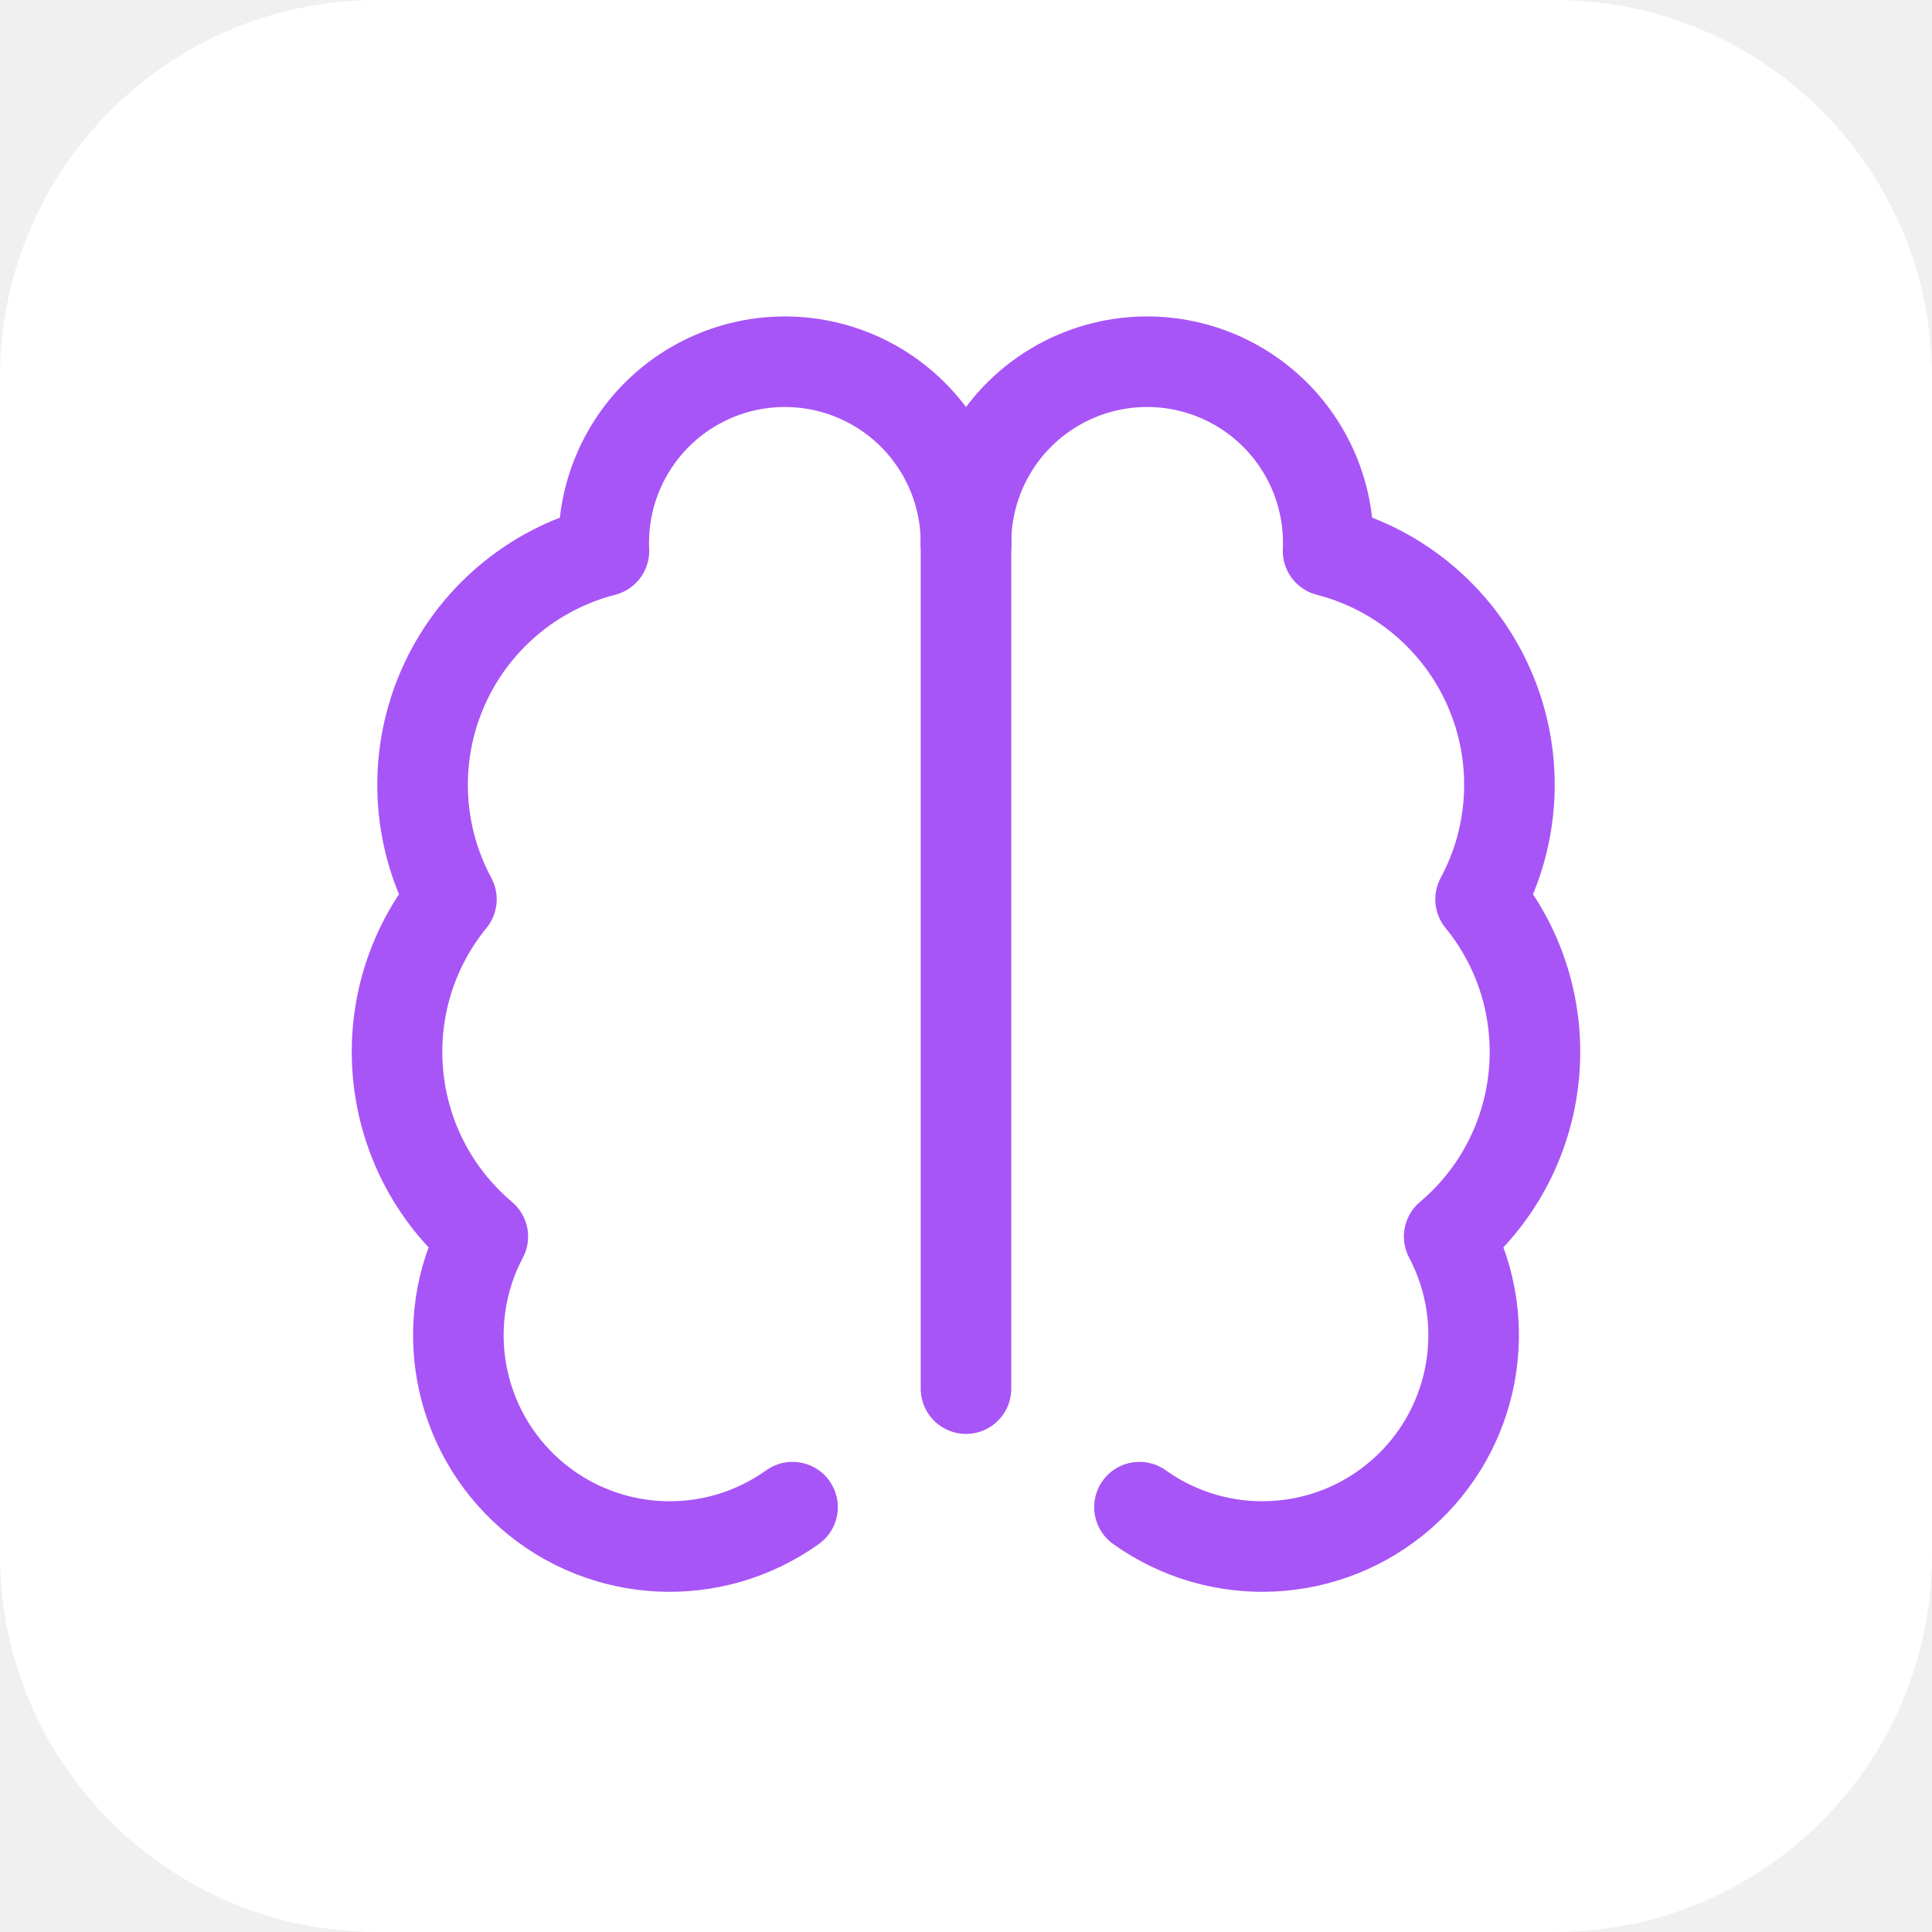
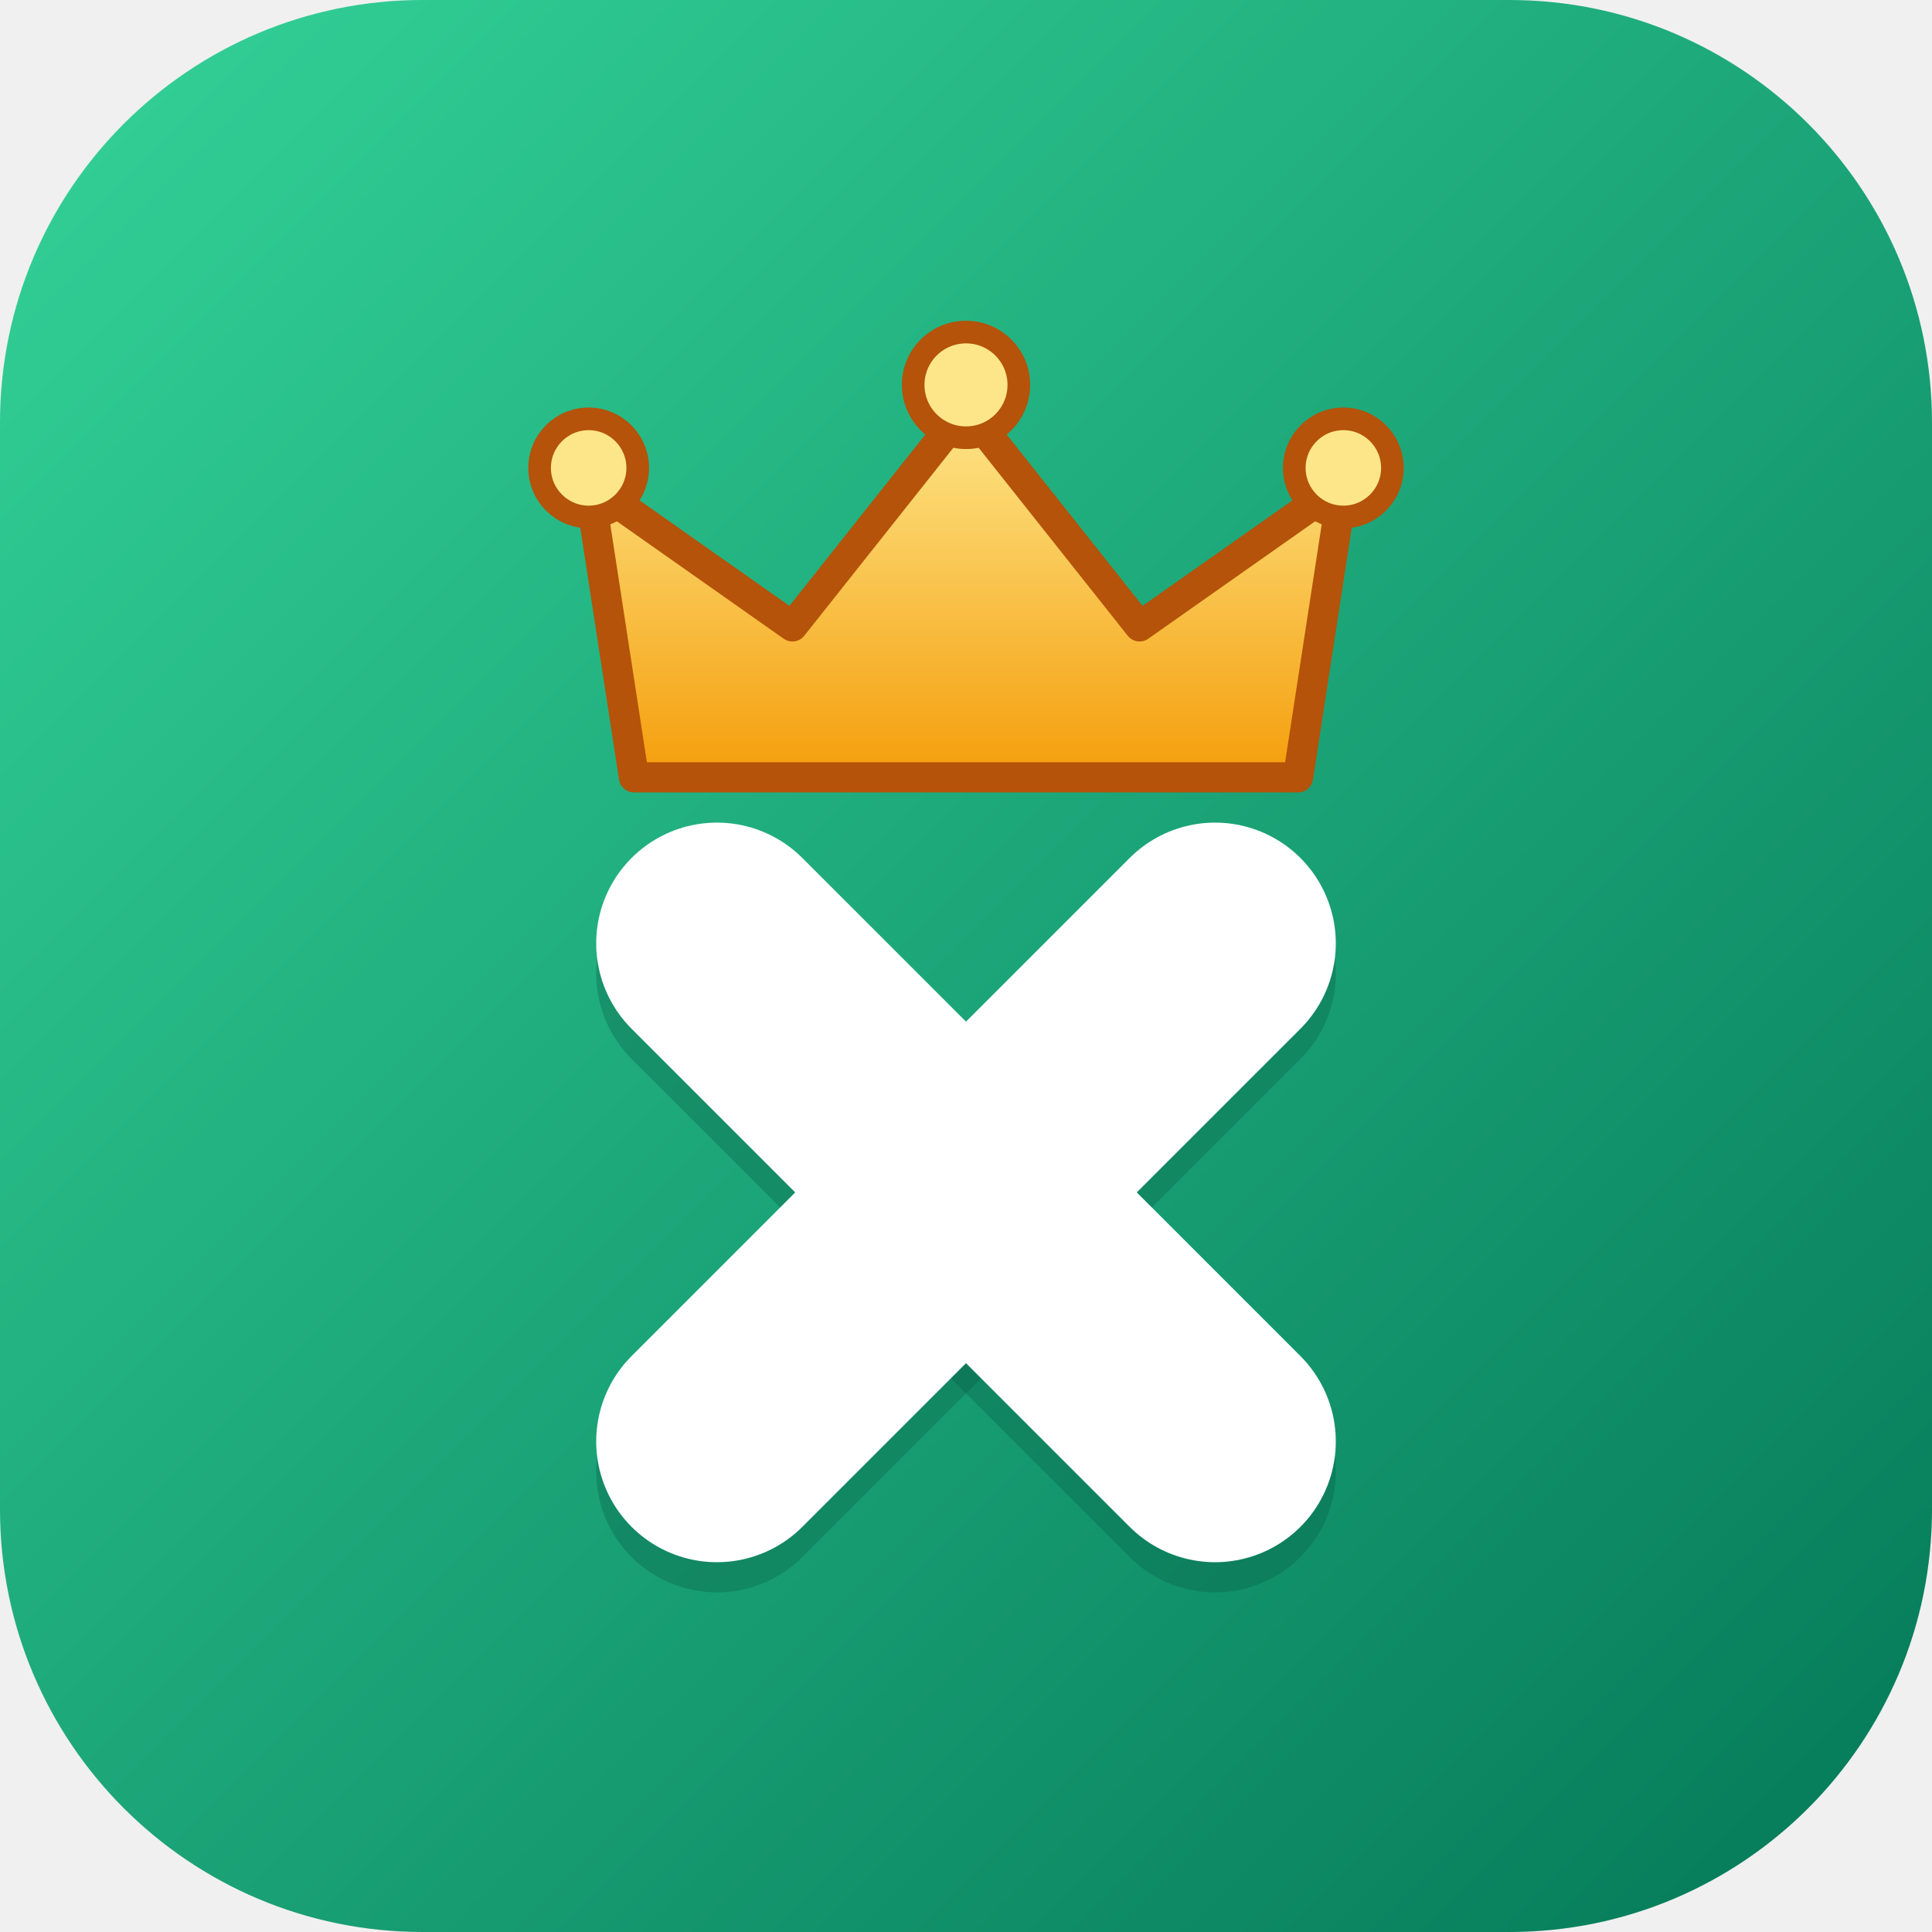
<svg xmlns="http://www.w3.org/2000/svg" viewBox="0 0 512 512" width="512" height="512">
-   <rect width="512" height="512" rx="100" fill="white" />
-   <g transform="translate(64, 64) scale(16)" stroke="#a855f7" stroke-width="1.5" fill="none" stroke-linecap="round" stroke-linejoin="round">
-     <path d="M12 5a3 3 0 1 0-5.997.125 4 4 0 0 0-2.526 5.77 4 4 0 0 0 .52 5.586 3.5 3.5 0 0 0 5.13 4.482" />
-     <path d="M12 5a3 3 0 1 1 5.997.125 4 4 0 0 1 2.526 5.77 4 4 0 0 1-.52 5.586 3.5 3.5 0 0 1-5.13 4.482" />
-     <path d="M12 19V5" />
+   <defs>
+     <linearGradient id="bg" x1="0" y1="0" x2="1" y2="1">
+       <stop offset="0" stop-color="#34d399" />
+       <stop offset="1" stop-color="#047857" />
+     </linearGradient>
+     <linearGradient id="gold" x1="0" y1="0" x2="0" y2="1">
+       <stop offset="0" stop-color="#fde68a" />
+       <stop offset="1" stop-color="#f59e0b" />
+     </linearGradient>
+   </defs>
+   <rect width="512" height="512" rx="112" fill="url(#bg)" />
+   <path d="M168 206 L156 128 L210 166 L256 108 L302 166 L356 128 L344 206 Z" fill="url(#gold)" stroke="#b45309" stroke-width="8" stroke-linejoin="round" />
+   <circle cx="156" cy="124" r="13" fill="#fde68a" stroke="#b45309" stroke-width="6" />
+   <circle cx="256" cy="102" r="14" fill="#fde68a" stroke="#b45309" stroke-width="6" />
+   <circle cx="356" cy="124" r="13" fill="#fde68a" stroke="#b45309" stroke-width="6" />
+   <g stroke-linecap="round">
+     <g stroke="#065f46" stroke-opacity="0.35" stroke-width="64" transform="translate(0 8)">
+       <line x1="190" y1="250" x2="322" y2="382" />
+       <line x1="322" y1="250" x2="190" y2="382" />
+     </g>
+     <g stroke="#ffffff" stroke-width="64">
+       <line x1="190" y1="250" x2="322" y2="382" />
+       <line x1="322" y1="250" x2="190" y2="382" />
+     </g>
  </g>
</svg>
